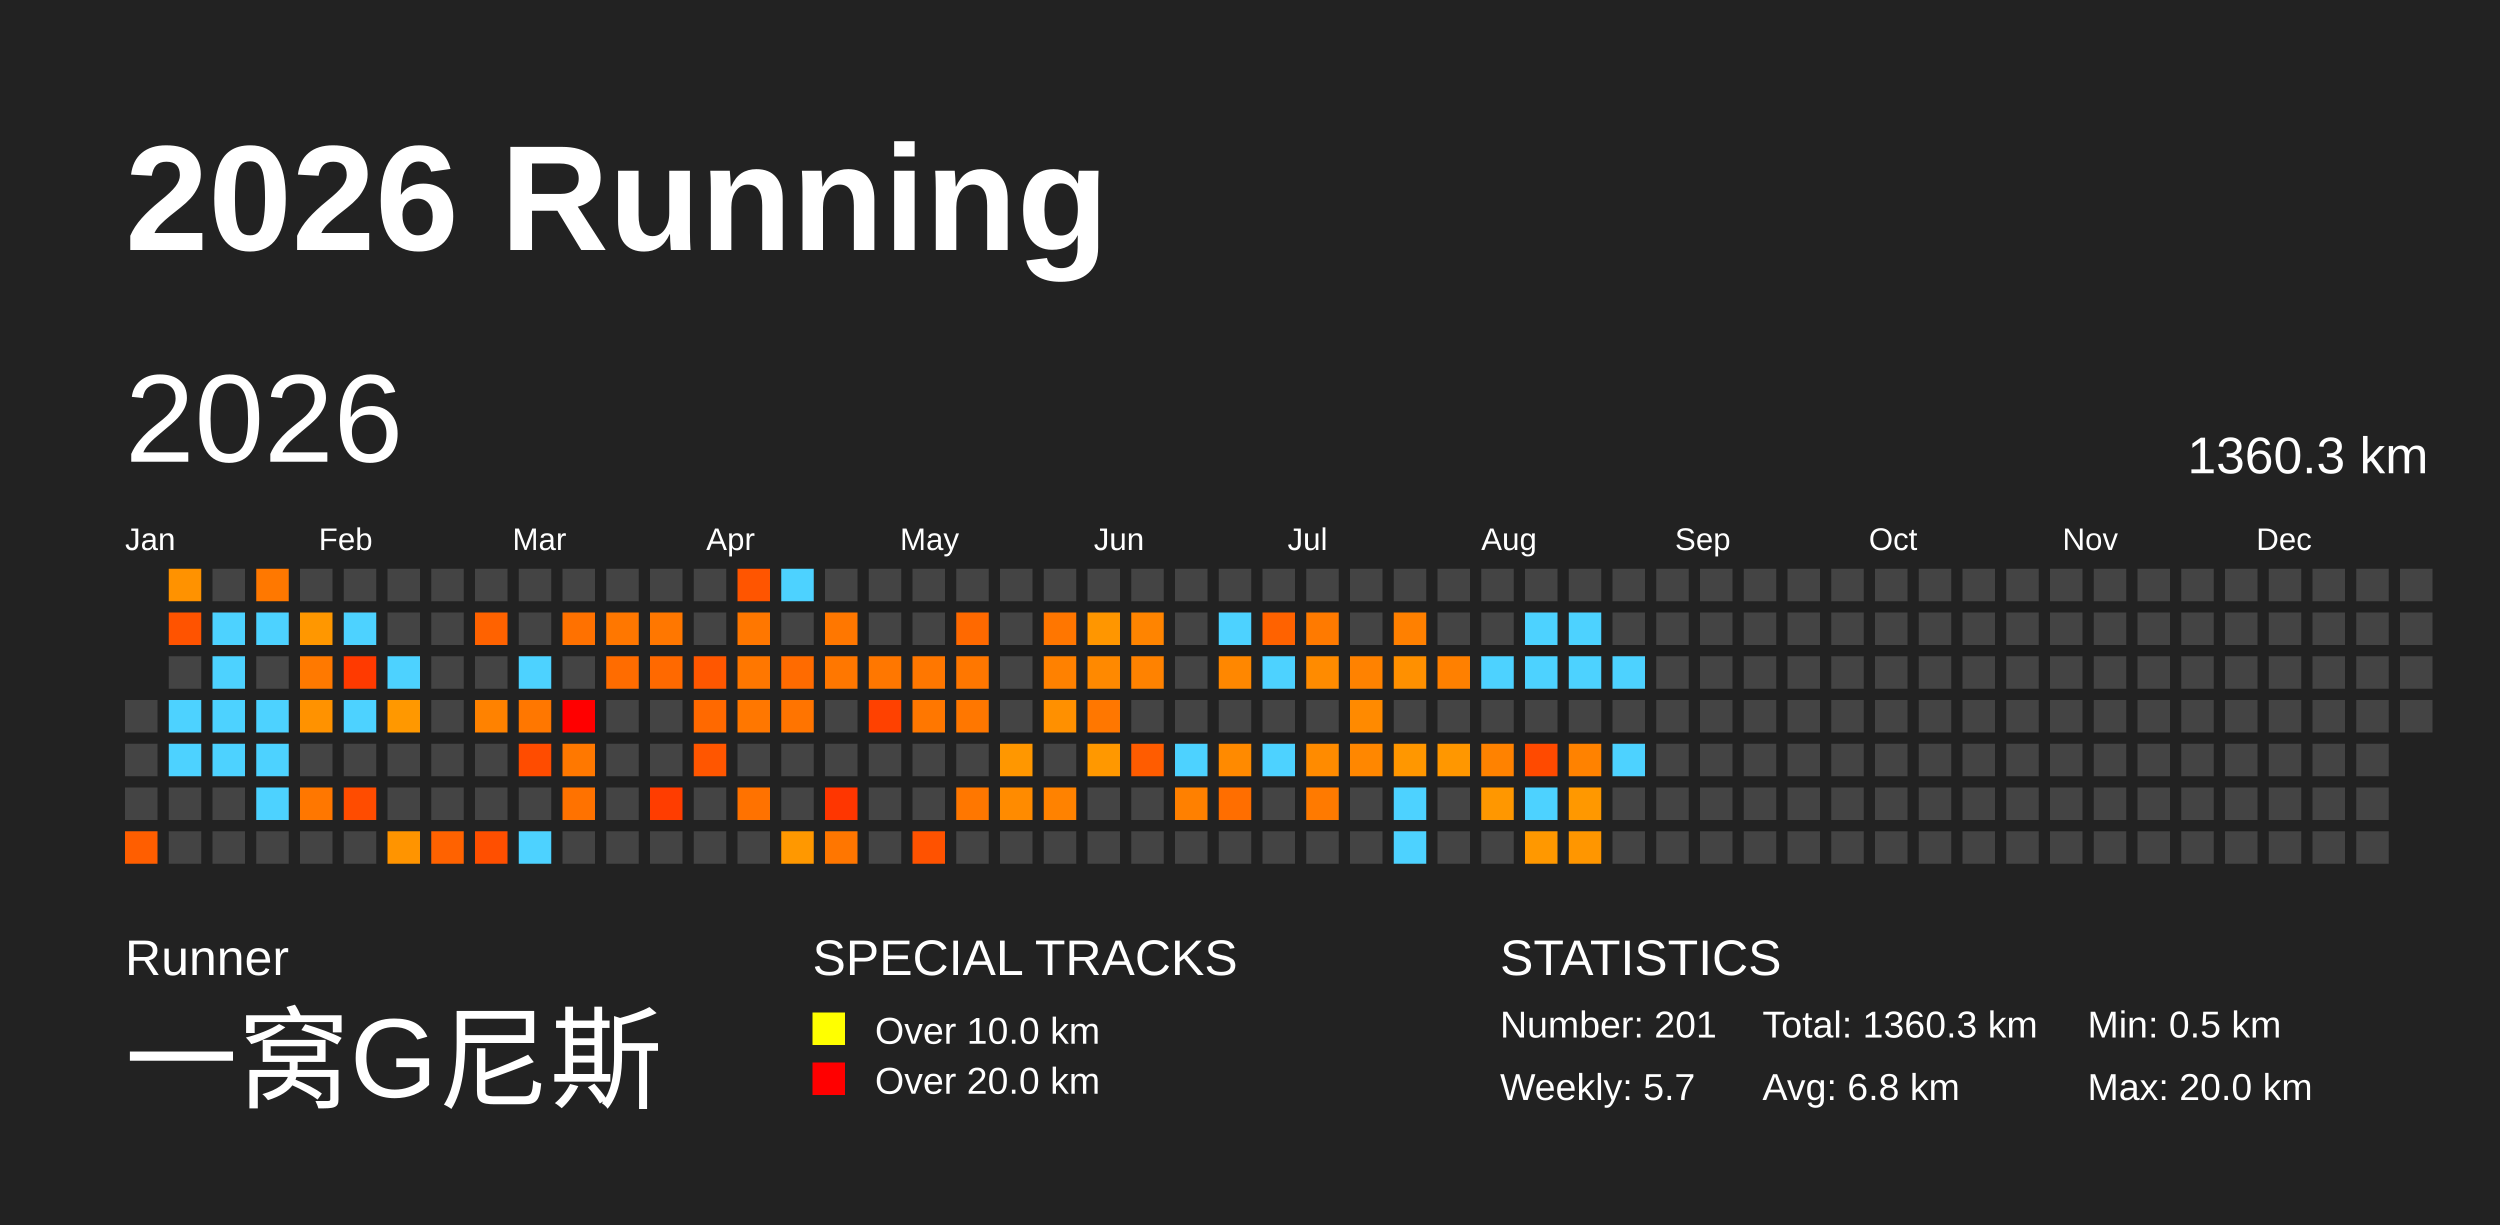
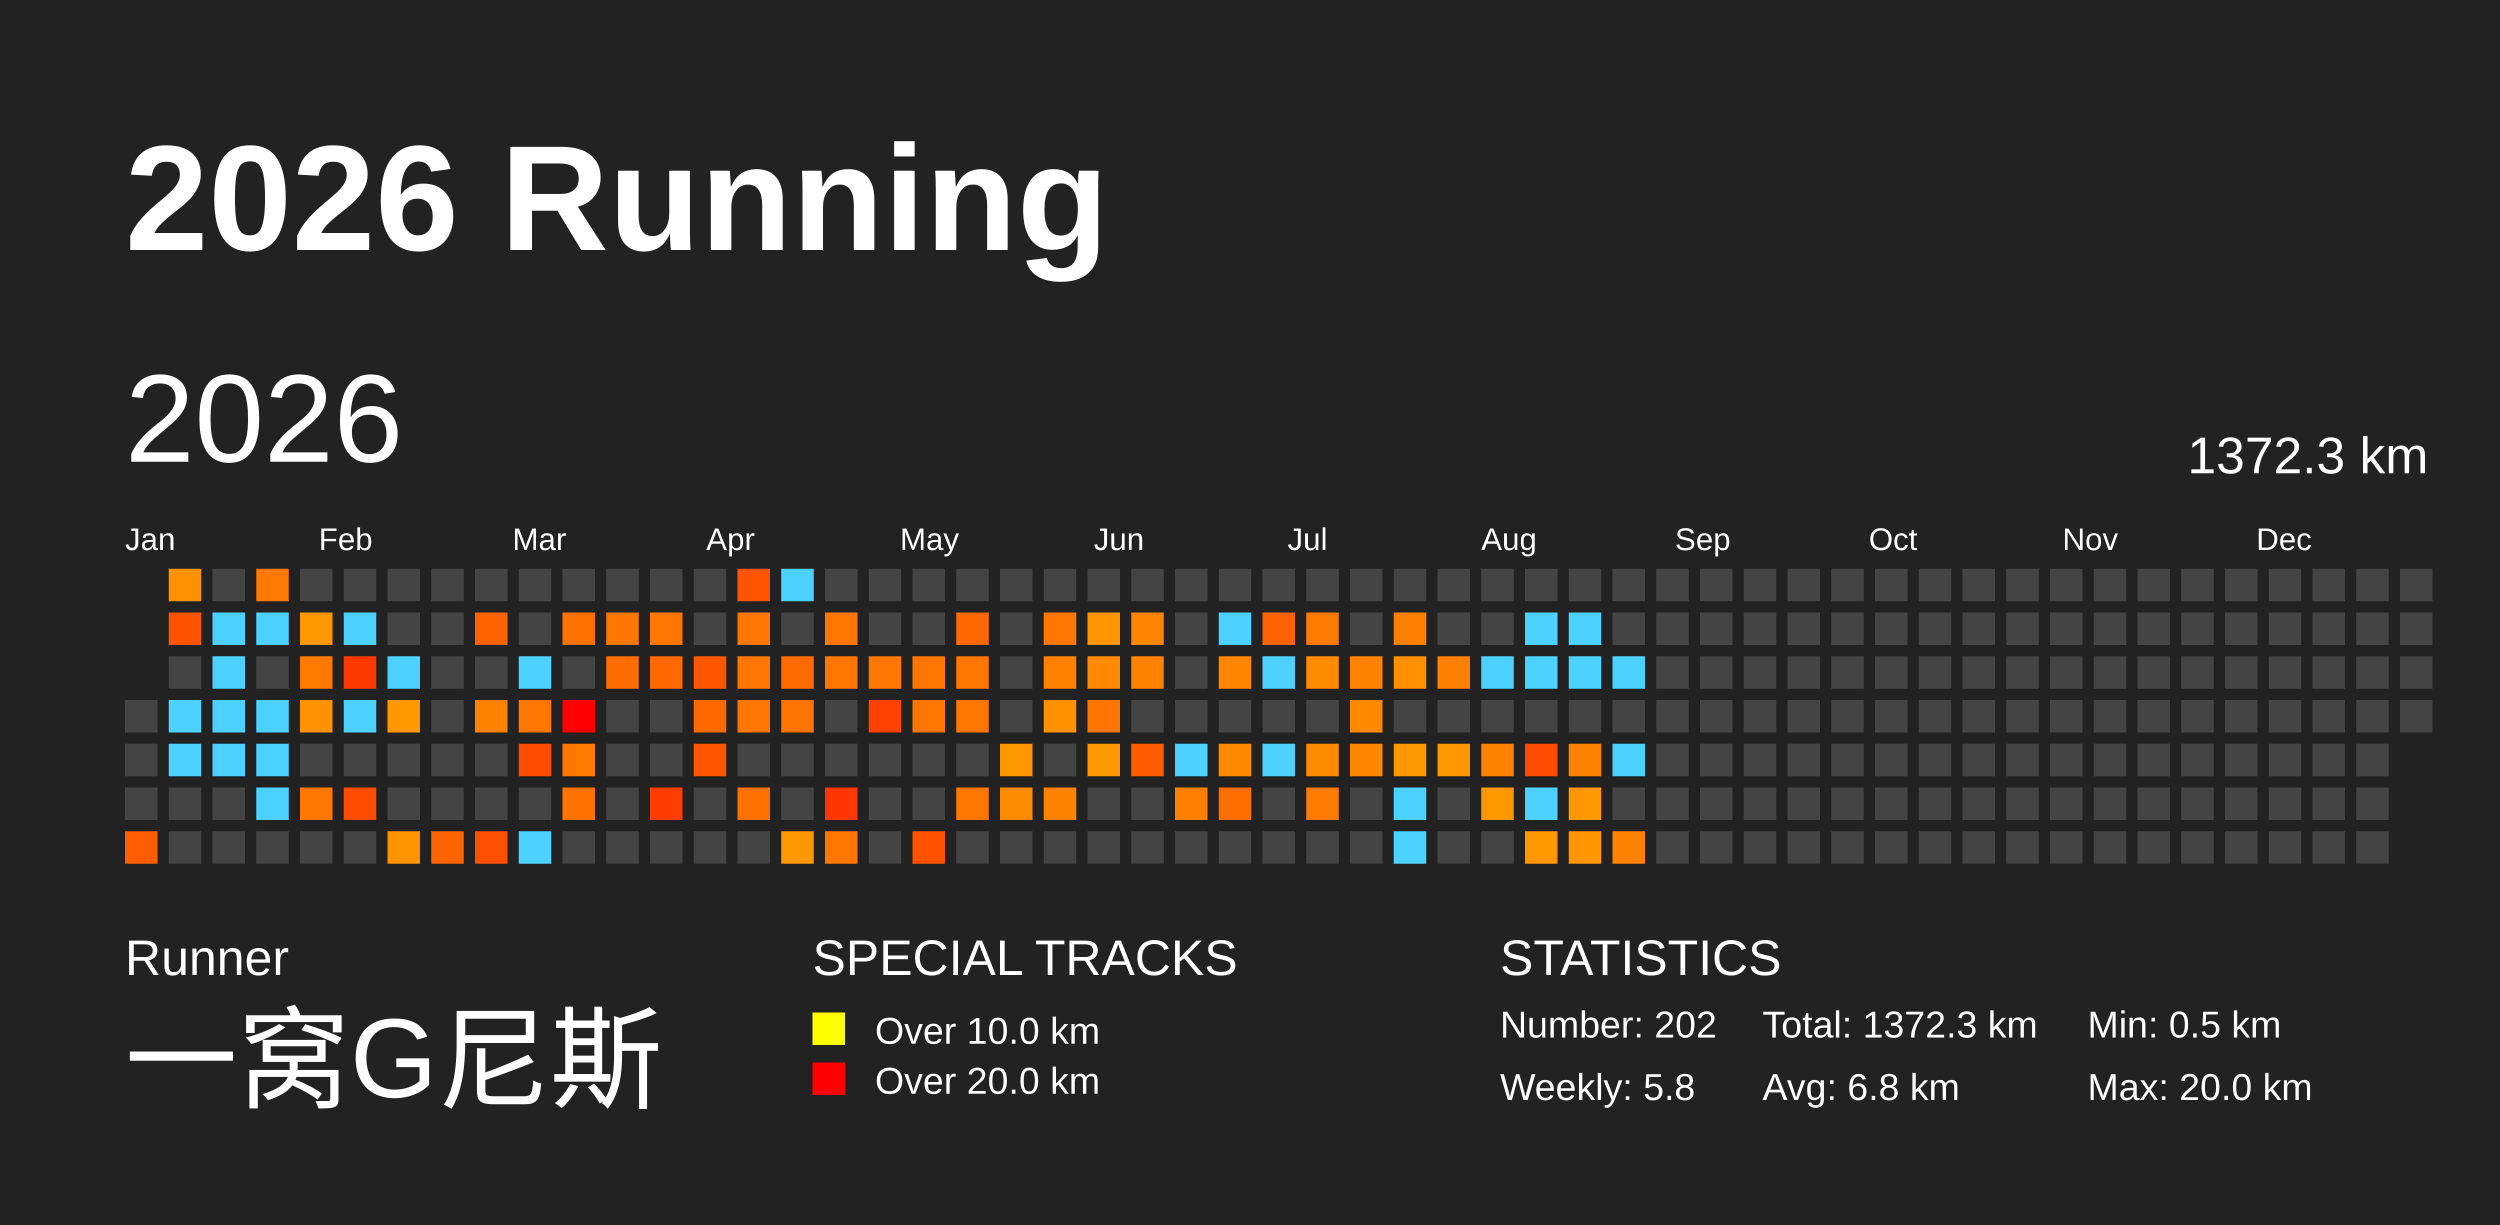
<svg xmlns="http://www.w3.org/2000/svg" baseProfile="full" height="98mm" version="1.1" viewBox="0,0,200,98" width="200mm">
  <defs />
  <rect fill="#222222" height="98" width="200" x="0" y="0" />
  <text fill="#FFFFFF" style="font-size:12px; font-family:Arial; font-weight:bold;" x="10" y="20">2026 Running</text>
  <text fill="#FFFFFF" style="font-size:4px; font-family:Arial" x="10" y="78">Runner</text>
  <text fill="#FFFFFF" style="font-size:9px; font-family:Arial" x="10" y="88">一窝G尼斯</text>
  <text fill="#FFFFFF" style="font-size:4px; font-family:Arial" x="65" y="78">SPECIAL TRACKS</text>
  <rect fill="yellow" height="2.6" width="2.6" x="65" y="81" />
  <text fill="#FFFFFF" style="font-size:3px; font-family:Arial" x="70" y="83.5">Over 10.0 km</text>
  <rect fill="red" height="2.6" width="2.6" x="65" y="85" />
  <text fill="#FFFFFF" style="font-size:3px; font-family:Arial" x="70" y="87.5">Over 20.0 km</text>
  <text fill="#FFFFFF" style="font-size:4px; font-family:Arial" x="120" y="78">STATISTICS</text>
-   <text fill="#FFFFFF" style="font-size:3px; font-family:Arial" x="120" y="83">Number: 201</text>
-   <text fill="#FFFFFF" style="font-size:3px; font-family:Arial" x="120" y="88">Weekly: 5.7</text>
-   <text fill="#FFFFFF" style="font-size:3px; font-family:Arial" x="141" y="83">Total: 1360.3 km</text>
+   <text fill="#FFFFFF" style="font-size:3px; font-family:Arial" x="120" y="83">Number: 202</text>
+   <text fill="#FFFFFF" style="font-size:3px; font-family:Arial" x="120" y="88">Weekly: 5.8</text>
+   <text fill="#FFFFFF" style="font-size:3px; font-family:Arial" x="141" y="83">Total: 1372.3 km</text>
  <text fill="#FFFFFF" style="font-size:3px; font-family:Arial" x="141" y="88">Avg: 6.8 km</text>
  <text fill="#FFFFFF" style="font-size:3px; font-family:Arial" x="167" y="83">Min: 0.5 km</text>
  <text fill="#FFFFFF" style="font-size:3px; font-family:Arial" x="167" y="88">Max: 20.0 km</text>
  <text dominant-baseline="hanging" fill="#FFFFFF" style="font-size:10.0px; font-family:Arial;" x="10" y="30">2026</text>
-   <text dominant-baseline="hanging" fill="#FFFFFF" style="font-size:4.125px; font-family:Arial;" x="175" y="35">1360.3 km</text>
+   <text dominant-baseline="hanging" fill="#FFFFFF" style="font-size:4.125px; font-family:Arial;" x="175" y="35">1372.3 km</text>
  <text fill="#FFFFFF" style="font-size:2.5px; font-family:Arial" x="10.0" y="44">Jan</text>
  <text fill="#FFFFFF" style="font-size:2.5px; font-family:Arial" x="25.5" y="44">Feb</text>
  <text fill="#FFFFFF" style="font-size:2.5px; font-family:Arial" x="41.0" y="44">Mar</text>
  <text fill="#FFFFFF" style="font-size:2.5px; font-family:Arial" x="56.5" y="44">Apr</text>
  <text fill="#FFFFFF" style="font-size:2.5px; font-family:Arial" x="72.0" y="44">May</text>
  <text fill="#FFFFFF" style="font-size:2.5px; font-family:Arial" x="87.5" y="44">Jun</text>
  <text fill="#FFFFFF" style="font-size:2.5px; font-family:Arial" x="103.0" y="44">Jul</text>
  <text fill="#FFFFFF" style="font-size:2.5px; font-family:Arial" x="118.5" y="44">Aug</text>
  <text fill="#FFFFFF" style="font-size:2.5px; font-family:Arial" x="134.0" y="44">Sep</text>
  <text fill="#FFFFFF" style="font-size:2.5px; font-family:Arial" x="149.5" y="44">Oct</text>
  <text fill="#FFFFFF" style="font-size:2.5px; font-family:Arial" x="165.0" y="44">Nov</text>
  <text fill="#FFFFFF" style="font-size:2.5px; font-family:Arial" x="180.5" y="44">Dec</text>
  <rect fill="#444444" height="2.6" width="2.6" x="10.0" y="56.0" />
  <rect fill="#444444" height="2.6" width="2.6" x="10.0" y="59.5" />
  <rect fill="#444444" height="2.6" width="2.6" x="10.0" y="63.0" />
  <rect fill="#ff5e00" height="2.6" width="2.6" x="10.0" y="66.5" />
  <rect fill="#ff9200" height="2.6" width="2.6" x="13.5" y="45.5" />
  <rect fill="#ff5300" height="2.6" width="2.6" x="13.5" y="49.0" />
  <rect fill="#444444" height="2.6" width="2.6" x="13.5" y="52.5" />
  <rect fill="#4dd2ff" height="2.6" width="2.6" x="13.5" y="56.0" />
  <rect fill="#4dd2ff" height="2.6" width="2.6" x="13.5" y="59.5" />
  <rect fill="#444444" height="2.6" width="2.6" x="13.5" y="63.0" />
  <rect fill="#444444" height="2.6" width="2.6" x="13.5" y="66.5" />
  <rect fill="#444444" height="2.6" width="2.6" x="17.0" y="45.5" />
  <rect fill="#4dd2ff" height="2.6" width="2.6" x="17.0" y="49.0" />
  <rect fill="#4dd2ff" height="2.6" width="2.6" x="17.0" y="52.5" />
  <rect fill="#4dd2ff" height="2.6" width="2.6" x="17.0" y="56.0" />
  <rect fill="#4dd2ff" height="2.6" width="2.6" x="17.0" y="59.5" />
  <rect fill="#444444" height="2.6" width="2.6" x="17.0" y="63.0" />
  <rect fill="#444444" height="2.6" width="2.6" x="17.0" y="66.5" />
  <rect fill="#ff7800" height="2.6" width="2.6" x="20.5" y="45.5" />
  <rect fill="#4dd2ff" height="2.6" width="2.6" x="20.5" y="49.0" />
  <rect fill="#444444" height="2.6" width="2.6" x="20.5" y="52.5" />
  <rect fill="#4dd2ff" height="2.6" width="2.6" x="20.5" y="56.0" />
  <rect fill="#4dd2ff" height="2.6" width="2.6" x="20.5" y="59.5" />
  <rect fill="#4dd2ff" height="2.6" width="2.6" x="20.5" y="63.0" />
  <rect fill="#444444" height="2.6" width="2.6" x="20.5" y="66.5" />
  <rect fill="#444444" height="2.6" width="2.6" x="24.0" y="45.5" />
  <rect fill="#ff9700" height="2.6" width="2.6" x="24.0" y="49.0" />
  <rect fill="#ff7900" height="2.6" width="2.6" x="24.0" y="52.5" />
  <rect fill="#ff9200" height="2.6" width="2.6" x="24.0" y="56.0" />
  <rect fill="#444444" height="2.6" width="2.6" x="24.0" y="59.5" />
  <rect fill="#ff7700" height="2.6" width="2.6" x="24.0" y="63.0" />
  <rect fill="#444444" height="2.6" width="2.6" x="24.0" y="66.5" />
  <rect fill="#444444" height="2.6" width="2.6" x="27.5" y="45.5" />
  <rect fill="#4dd2ff" height="2.6" width="2.6" x="27.5" y="49.0" />
  <rect fill="#ff3a00" height="2.6" width="2.6" x="27.5" y="52.5" />
  <rect fill="#4dd2ff" height="2.6" width="2.6" x="27.5" y="56.0" />
  <rect fill="#444444" height="2.6" width="2.6" x="27.5" y="59.5" />
  <rect fill="#ff4c00" height="2.6" width="2.6" x="27.5" y="63.0" />
  <rect fill="#444444" height="2.6" width="2.6" x="27.5" y="66.5" />
  <rect fill="#444444" height="2.6" width="2.6" x="31.0" y="45.5" />
  <rect fill="#444444" height="2.6" width="2.6" x="31.0" y="49.0" />
  <rect fill="#4dd2ff" height="2.6" width="2.6" x="31.0" y="52.5" />
  <rect fill="#ff9800" height="2.6" width="2.6" x="31.0" y="56.0" />
  <rect fill="#444444" height="2.6" width="2.6" x="31.0" y="59.5" />
  <rect fill="#444444" height="2.6" width="2.6" x="31.0" y="63.0" />
  <rect fill="#ff9400" height="2.6" width="2.6" x="31.0" y="66.5" />
  <rect fill="#444444" height="2.6" width="2.6" x="34.5" y="45.5" />
  <rect fill="#444444" height="2.6" width="2.6" x="34.5" y="49.0" />
  <rect fill="#444444" height="2.6" width="2.6" x="34.5" y="52.5" />
  <rect fill="#444444" height="2.6" width="2.6" x="34.5" y="56.0" />
  <rect fill="#444444" height="2.6" width="2.6" x="34.5" y="59.5" />
  <rect fill="#444444" height="2.6" width="2.6" x="34.5" y="63.0" />
  <rect fill="#ff6200" height="2.6" width="2.6" x="34.5" y="66.5" />
  <rect fill="#444444" height="2.6" width="2.6" x="38.0" y="45.5" />
  <rect fill="#ff6200" height="2.6" width="2.6" x="38.0" y="49.0" />
  <rect fill="#444444" height="2.6" width="2.6" x="38.0" y="52.5" />
  <rect fill="#ff8200" height="2.6" width="2.6" x="38.0" y="56.0" />
  <rect fill="#444444" height="2.6" width="2.6" x="38.0" y="59.5" />
  <rect fill="#444444" height="2.6" width="2.6" x="38.0" y="63.0" />
  <rect fill="#ff4f00" height="2.6" width="2.6" x="38.0" y="66.5" />
  <rect fill="#444444" height="2.6" width="2.6" x="41.5" y="45.5" />
  <rect fill="#444444" height="2.6" width="2.6" x="41.5" y="49.0" />
  <rect fill="#4dd2ff" height="2.6" width="2.6" x="41.5" y="52.5" />
  <rect fill="#ff7700" height="2.6" width="2.6" x="41.5" y="56.0" />
  <rect fill="#ff4c00" height="2.6" width="2.6" x="41.5" y="59.5" />
  <rect fill="#444444" height="2.6" width="2.6" x="41.5" y="63.0" />
  <rect fill="#4dd2ff" height="2.6" width="2.6" x="41.5" y="66.5" />
  <rect fill="#444444" height="2.6" width="2.6" x="45.0" y="45.5" />
  <rect fill="#ff7100" height="2.6" width="2.6" x="45.0" y="49.0" />
  <rect fill="#444444" height="2.6" width="2.6" x="45.0" y="52.5" />
  <rect fill="red" height="2.6" width="2.6" x="45.0" y="56.0" />
  <rect fill="#ff7800" height="2.6" width="2.6" x="45.0" y="59.5" />
  <rect fill="#ff7200" height="2.6" width="2.6" x="45.0" y="63.0" />
  <rect fill="#444444" height="2.6" width="2.6" x="45.0" y="66.5" />
  <rect fill="#444444" height="2.6" width="2.6" x="48.5" y="45.5" />
  <rect fill="#ff7700" height="2.6" width="2.6" x="48.5" y="49.0" />
  <rect fill="#ff6c00" height="2.6" width="2.6" x="48.5" y="52.5" />
  <rect fill="#444444" height="2.6" width="2.6" x="48.5" y="56.0" />
  <rect fill="#444444" height="2.6" width="2.6" x="48.5" y="59.5" />
  <rect fill="#444444" height="2.6" width="2.6" x="48.5" y="63.0" />
  <rect fill="#444444" height="2.6" width="2.6" x="48.5" y="66.5" />
  <rect fill="#444444" height="2.6" width="2.6" x="52.0" y="45.5" />
  <rect fill="#ff7700" height="2.6" width="2.6" x="52.0" y="49.0" />
  <rect fill="#ff6900" height="2.6" width="2.6" x="52.0" y="52.5" />
  <rect fill="#444444" height="2.6" width="2.6" x="52.0" y="56.0" />
  <rect fill="#444444" height="2.6" width="2.6" x="52.0" y="59.5" />
  <rect fill="#ff3d00" height="2.6" width="2.6" x="52.0" y="63.0" />
  <rect fill="#444444" height="2.6" width="2.6" x="52.0" y="66.5" />
  <rect fill="#444444" height="2.6" width="2.6" x="55.5" y="45.5" />
  <rect fill="#444444" height="2.6" width="2.6" x="55.5" y="49.0" />
  <rect fill="#ff5700" height="2.6" width="2.6" x="55.5" y="52.5" />
  <rect fill="#ff6900" height="2.6" width="2.6" x="55.5" y="56.0" />
  <rect fill="#ff5600" height="2.6" width="2.6" x="55.5" y="59.5" />
  <rect fill="#444444" height="2.6" width="2.6" x="55.5" y="63.0" />
  <rect fill="#444444" height="2.6" width="2.6" x="55.5" y="66.5" />
  <rect fill="#ff5500" height="2.6" width="2.6" x="59.0" y="45.5" />
  <rect fill="#ff7700" height="2.6" width="2.6" x="59.0" y="49.0" />
  <rect fill="#ff7700" height="2.6" width="2.6" x="59.0" y="52.5" />
  <rect fill="#ff7700" height="2.6" width="2.6" x="59.0" y="56.0" />
  <rect fill="#444444" height="2.6" width="2.6" x="59.0" y="59.5" />
  <rect fill="#ff7200" height="2.6" width="2.6" x="59.0" y="63.0" />
  <rect fill="#444444" height="2.6" width="2.6" x="59.0" y="66.5" />
  <rect fill="#4dd2ff" height="2.6" width="2.6" x="62.5" y="45.5" />
  <rect fill="#444444" height="2.6" width="2.6" x="62.5" y="49.0" />
  <rect fill="#ff6b00" height="2.6" width="2.6" x="62.5" y="52.5" />
  <rect fill="#ff7400" height="2.6" width="2.6" x="62.5" y="56.0" />
  <rect fill="#444444" height="2.6" width="2.6" x="62.5" y="59.5" />
  <rect fill="#444444" height="2.6" width="2.6" x="62.5" y="63.0" />
  <rect fill="#ff9800" height="2.6" width="2.6" x="62.5" y="66.5" />
  <rect fill="#444444" height="2.6" width="2.6" x="66.0" y="45.5" />
  <rect fill="#ff7700" height="2.6" width="2.6" x="66.0" y="49.0" />
  <rect fill="#ff7700" height="2.6" width="2.6" x="66.0" y="52.5" />
  <rect fill="#444444" height="2.6" width="2.6" x="66.0" y="56.0" />
  <rect fill="#444444" height="2.6" width="2.6" x="66.0" y="59.5" />
  <rect fill="#ff3600" height="2.6" width="2.6" x="66.0" y="63.0" />
  <rect fill="#ff7600" height="2.6" width="2.6" x="66.0" y="66.5" />
  <rect fill="#444444" height="2.6" width="2.6" x="69.5" y="45.5" />
  <rect fill="#444444" height="2.6" width="2.6" x="69.5" y="49.0" />
  <rect fill="#ff7700" height="2.6" width="2.6" x="69.5" y="52.5" />
  <rect fill="#ff4100" height="2.6" width="2.6" x="69.5" y="56.0" />
  <rect fill="#444444" height="2.6" width="2.6" x="69.5" y="59.5" />
  <rect fill="#444444" height="2.6" width="2.6" x="69.5" y="63.0" />
  <rect fill="#444444" height="2.6" width="2.6" x="69.5" y="66.5" />
  <rect fill="#444444" height="2.6" width="2.6" x="73.0" y="45.5" />
  <rect fill="#444444" height="2.6" width="2.6" x="73.0" y="49.0" />
  <rect fill="#ff7700" height="2.6" width="2.6" x="73.0" y="52.5" />
  <rect fill="#ff7700" height="2.6" width="2.6" x="73.0" y="56.0" />
  <rect fill="#444444" height="2.6" width="2.6" x="73.0" y="59.5" />
  <rect fill="#444444" height="2.6" width="2.6" x="73.0" y="63.0" />
  <rect fill="#ff5200" height="2.6" width="2.6" x="73.0" y="66.5" />
  <rect fill="#444444" height="2.6" width="2.6" x="76.5" y="45.5" />
  <rect fill="#ff6900" height="2.6" width="2.6" x="76.5" y="49.0" />
  <rect fill="#ff7700" height="2.6" width="2.6" x="76.5" y="52.5" />
  <rect fill="#ff7700" height="2.6" width="2.6" x="76.5" y="56.0" />
  <rect fill="#444444" height="2.6" width="2.6" x="76.5" y="59.5" />
  <rect fill="#ff7700" height="2.6" width="2.6" x="76.5" y="63.0" />
  <rect fill="#444444" height="2.6" width="2.6" x="76.5" y="66.5" />
  <rect fill="#444444" height="2.6" width="2.6" x="80.0" y="45.5" />
  <rect fill="#444444" height="2.6" width="2.6" x="80.0" y="49.0" />
  <rect fill="#444444" height="2.6" width="2.6" x="80.0" y="52.5" />
  <rect fill="#444444" height="2.6" width="2.6" x="80.0" y="56.0" />
  <rect fill="#ff9700" height="2.6" width="2.6" x="80.0" y="59.5" />
  <rect fill="#ff8b00" height="2.6" width="2.6" x="80.0" y="63.0" />
  <rect fill="#444444" height="2.6" width="2.6" x="80.0" y="66.5" />
  <rect fill="#444444" height="2.6" width="2.6" x="83.5" y="45.5" />
  <rect fill="#ff7600" height="2.6" width="2.6" x="83.5" y="49.0" />
  <rect fill="#ff8100" height="2.6" width="2.6" x="83.5" y="52.5" />
  <rect fill="#ff9000" height="2.6" width="2.6" x="83.5" y="56.0" />
  <rect fill="#444444" height="2.6" width="2.6" x="83.5" y="59.5" />
  <rect fill="#ff8200" height="2.6" width="2.6" x="83.5" y="63.0" />
  <rect fill="#444444" height="2.6" width="2.6" x="83.5" y="66.5" />
  <rect fill="#444444" height="2.6" width="2.6" x="87.0" y="45.5" />
  <rect fill="#ff9600" height="2.6" width="2.6" x="87.0" y="49.0" />
  <rect fill="#ff8900" height="2.6" width="2.6" x="87.0" y="52.5" />
  <rect fill="#ff7700" height="2.6" width="2.6" x="87.0" y="56.0" />
  <rect fill="#ff9800" height="2.6" width="2.6" x="87.0" y="59.5" />
  <rect fill="#444444" height="2.6" width="2.6" x="87.0" y="63.0" />
  <rect fill="#444444" height="2.6" width="2.6" x="87.0" y="66.5" />
  <rect fill="#444444" height="2.6" width="2.6" x="90.5" y="45.5" />
  <rect fill="#ff8400" height="2.6" width="2.6" x="90.5" y="49.0" />
  <rect fill="#ff8200" height="2.6" width="2.6" x="90.5" y="52.5" />
  <rect fill="#444444" height="2.6" width="2.6" x="90.5" y="56.0" />
  <rect fill="#ff5c00" height="2.6" width="2.6" x="90.5" y="59.5" />
  <rect fill="#444444" height="2.6" width="2.6" x="90.5" y="63.0" />
  <rect fill="#444444" height="2.6" width="2.6" x="90.5" y="66.5" />
  <rect fill="#444444" height="2.6" width="2.6" x="94.0" y="45.5" />
  <rect fill="#444444" height="2.6" width="2.6" x="94.0" y="49.0" />
  <rect fill="#444444" height="2.6" width="2.6" x="94.0" y="52.5" />
  <rect fill="#444444" height="2.6" width="2.6" x="94.0" y="56.0" />
  <rect fill="#4dd2ff" height="2.6" width="2.6" x="94.0" y="59.5" />
  <rect fill="#ff8000" height="2.6" width="2.6" x="94.0" y="63.0" />
  <rect fill="#444444" height="2.6" width="2.6" x="94.0" y="66.5" />
  <rect fill="#444444" height="2.6" width="2.6" x="97.5" y="45.5" />
  <rect fill="#4dd2ff" height="2.6" width="2.6" x="97.5" y="49.0" />
  <rect fill="#ff8700" height="2.6" width="2.6" x="97.5" y="52.5" />
  <rect fill="#444444" height="2.6" width="2.6" x="97.5" y="56.0" />
  <rect fill="#ff8a00" height="2.6" width="2.6" x="97.5" y="59.5" />
  <rect fill="#ff6e00" height="2.6" width="2.6" x="97.5" y="63.0" />
  <rect fill="#444444" height="2.6" width="2.6" x="97.5" y="66.5" />
  <rect fill="#444444" height="2.6" width="2.6" x="101.0" y="45.5" />
  <rect fill="#ff6200" height="2.6" width="2.6" x="101.0" y="49.0" />
  <rect fill="#4dd2ff" height="2.6" width="2.6" x="101.0" y="52.5" />
  <rect fill="#444444" height="2.6" width="2.6" x="101.0" y="56.0" />
  <rect fill="#4dd2ff" height="2.6" width="2.6" x="101.0" y="59.5" />
  <rect fill="#444444" height="2.6" width="2.6" x="101.0" y="63.0" />
  <rect fill="#444444" height="2.6" width="2.6" x="101.0" y="66.5" />
  <rect fill="#444444" height="2.6" width="2.6" x="104.5" y="45.5" />
  <rect fill="#ff7a00" height="2.6" width="2.6" x="104.5" y="49.0" />
  <rect fill="#ff8b00" height="2.6" width="2.6" x="104.5" y="52.5" />
  <rect fill="#444444" height="2.6" width="2.6" x="104.5" y="56.0" />
  <rect fill="#ff8b00" height="2.6" width="2.6" x="104.5" y="59.5" />
  <rect fill="#ff7a00" height="2.6" width="2.6" x="104.5" y="63.0" />
  <rect fill="#444444" height="2.6" width="2.6" x="104.5" y="66.5" />
  <rect fill="#444444" height="2.6" width="2.6" x="108.0" y="45.5" />
  <rect fill="#444444" height="2.6" width="2.6" x="108.0" y="49.0" />
  <rect fill="#ff8200" height="2.6" width="2.6" x="108.0" y="52.5" />
  <rect fill="#ff8a00" height="2.6" width="2.6" x="108.0" y="56.0" />
  <rect fill="#ff8700" height="2.6" width="2.6" x="108.0" y="59.5" />
  <rect fill="#444444" height="2.6" width="2.6" x="108.0" y="63.0" />
  <rect fill="#444444" height="2.6" width="2.6" x="108.0" y="66.5" />
  <rect fill="#444444" height="2.6" width="2.6" x="111.5" y="45.5" />
  <rect fill="#ff8000" height="2.6" width="2.6" x="111.5" y="49.0" />
  <rect fill="#ff9000" height="2.6" width="2.6" x="111.5" y="52.5" />
  <rect fill="#444444" height="2.6" width="2.6" x="111.5" y="56.0" />
  <rect fill="#ff9700" height="2.6" width="2.6" x="111.5" y="59.5" />
  <rect fill="#4dd2ff" height="2.6" width="2.6" x="111.5" y="63.0" />
  <rect fill="#4dd2ff" height="2.6" width="2.6" x="111.5" y="66.5" />
  <rect fill="#444444" height="2.6" width="2.6" x="115.0" y="45.5" />
  <rect fill="#444444" height="2.6" width="2.6" x="115.0" y="49.0" />
  <rect fill="#ff8000" height="2.6" width="2.6" x="115.0" y="52.5" />
  <rect fill="#444444" height="2.6" width="2.6" x="115.0" y="56.0" />
  <rect fill="#ff9700" height="2.6" width="2.6" x="115.0" y="59.5" />
  <rect fill="#444444" height="2.6" width="2.6" x="115.0" y="63.0" />
  <rect fill="#444444" height="2.6" width="2.6" x="115.0" y="66.5" />
  <rect fill="#444444" height="2.6" width="2.6" x="118.5" y="45.5" />
  <rect fill="#444444" height="2.6" width="2.6" x="118.5" y="49.0" />
  <rect fill="#4dd2ff" height="2.6" width="2.6" x="118.5" y="52.5" />
  <rect fill="#444444" height="2.6" width="2.6" x="118.5" y="56.0" />
  <rect fill="#ff8200" height="2.6" width="2.6" x="118.5" y="59.5" />
  <rect fill="#ff9700" height="2.6" width="2.6" x="118.5" y="63.0" />
  <rect fill="#444444" height="2.6" width="2.6" x="118.5" y="66.5" />
  <rect fill="#444444" height="2.6" width="2.6" x="122.0" y="45.5" />
  <rect fill="#4dd2ff" height="2.6" width="2.6" x="122.0" y="49.0" />
  <rect fill="#4dd2ff" height="2.6" width="2.6" x="122.0" y="52.5" />
  <rect fill="#444444" height="2.6" width="2.6" x="122.0" y="56.0" />
  <rect fill="#ff4a00" height="2.6" width="2.6" x="122.0" y="59.5" />
  <rect fill="#4dd2ff" height="2.6" width="2.6" x="122.0" y="63.0" />
  <rect fill="#ff9800" height="2.6" width="2.6" x="122.0" y="66.5" />
  <rect fill="#444444" height="2.6" width="2.6" x="125.5" y="45.5" />
  <rect fill="#4dd2ff" height="2.6" width="2.6" x="125.5" y="49.0" />
  <rect fill="#4dd2ff" height="2.6" width="2.6" x="125.5" y="52.5" />
  <rect fill="#444444" height="2.6" width="2.6" x="125.5" y="56.0" />
  <rect fill="#ff8200" height="2.6" width="2.6" x="125.5" y="59.5" />
  <rect fill="#ff9800" height="2.6" width="2.6" x="125.5" y="63.0" />
  <rect fill="#ff9600" height="2.6" width="2.6" x="125.5" y="66.5" />
  <rect fill="#444444" height="2.6" width="2.6" x="129.0" y="45.5" />
  <rect fill="#444444" height="2.6" width="2.6" x="129.0" y="49.0" />
  <rect fill="#4dd2ff" height="2.6" width="2.6" x="129.0" y="52.5" />
  <rect fill="#444444" height="2.6" width="2.6" x="129.0" y="56.0" />
  <rect fill="#4dd2ff" height="2.6" width="2.6" x="129.0" y="59.5" />
  <rect fill="#444444" height="2.6" width="2.6" x="129.0" y="63.0" />
-   <rect fill="#444444" height="2.6" width="2.6" x="129.0" y="66.5" />
+   <rect fill="#ff8200" height="2.6" width="2.6" x="129.0" y="66.5" />
  <rect fill="#444444" height="2.6" width="2.6" x="132.5" y="45.5" />
  <rect fill="#444444" height="2.6" width="2.6" x="132.5" y="49.0" />
  <rect fill="#444444" height="2.6" width="2.6" x="132.5" y="52.5" />
  <rect fill="#444444" height="2.6" width="2.6" x="132.5" y="56.0" />
  <rect fill="#444444" height="2.6" width="2.6" x="132.5" y="59.5" />
  <rect fill="#444444" height="2.6" width="2.6" x="132.5" y="63.0" />
  <rect fill="#444444" height="2.6" width="2.6" x="132.5" y="66.5" />
  <rect fill="#444444" height="2.6" width="2.6" x="136.0" y="45.5" />
  <rect fill="#444444" height="2.6" width="2.6" x="136.0" y="49.0" />
  <rect fill="#444444" height="2.6" width="2.6" x="136.0" y="52.5" />
  <rect fill="#444444" height="2.6" width="2.6" x="136.0" y="56.0" />
  <rect fill="#444444" height="2.6" width="2.6" x="136.0" y="59.5" />
  <rect fill="#444444" height="2.6" width="2.6" x="136.0" y="63.0" />
  <rect fill="#444444" height="2.6" width="2.6" x="136.0" y="66.5" />
  <rect fill="#444444" height="2.6" width="2.6" x="139.5" y="45.5" />
  <rect fill="#444444" height="2.6" width="2.6" x="139.5" y="49.0" />
  <rect fill="#444444" height="2.6" width="2.6" x="139.5" y="52.5" />
  <rect fill="#444444" height="2.6" width="2.6" x="139.5" y="56.0" />
  <rect fill="#444444" height="2.6" width="2.6" x="139.5" y="59.5" />
  <rect fill="#444444" height="2.6" width="2.6" x="139.5" y="63.0" />
  <rect fill="#444444" height="2.6" width="2.6" x="139.5" y="66.5" />
  <rect fill="#444444" height="2.6" width="2.6" x="143.0" y="45.5" />
  <rect fill="#444444" height="2.6" width="2.6" x="143.0" y="49.0" />
  <rect fill="#444444" height="2.6" width="2.6" x="143.0" y="52.5" />
  <rect fill="#444444" height="2.6" width="2.6" x="143.0" y="56.0" />
  <rect fill="#444444" height="2.6" width="2.6" x="143.0" y="59.5" />
  <rect fill="#444444" height="2.6" width="2.6" x="143.0" y="63.0" />
  <rect fill="#444444" height="2.6" width="2.6" x="143.0" y="66.5" />
  <rect fill="#444444" height="2.6" width="2.6" x="146.5" y="45.5" />
  <rect fill="#444444" height="2.6" width="2.6" x="146.5" y="49.0" />
  <rect fill="#444444" height="2.6" width="2.6" x="146.5" y="52.5" />
  <rect fill="#444444" height="2.6" width="2.6" x="146.5" y="56.0" />
  <rect fill="#444444" height="2.6" width="2.6" x="146.5" y="59.5" />
  <rect fill="#444444" height="2.6" width="2.6" x="146.5" y="63.0" />
  <rect fill="#444444" height="2.6" width="2.6" x="146.5" y="66.5" />
  <rect fill="#444444" height="2.6" width="2.6" x="150.0" y="45.5" />
  <rect fill="#444444" height="2.6" width="2.6" x="150.0" y="49.0" />
  <rect fill="#444444" height="2.6" width="2.6" x="150.0" y="52.5" />
  <rect fill="#444444" height="2.6" width="2.6" x="150.0" y="56.0" />
  <rect fill="#444444" height="2.6" width="2.6" x="150.0" y="59.5" />
  <rect fill="#444444" height="2.6" width="2.6" x="150.0" y="63.0" />
  <rect fill="#444444" height="2.6" width="2.6" x="150.0" y="66.5" />
  <rect fill="#444444" height="2.6" width="2.6" x="153.5" y="45.5" />
  <rect fill="#444444" height="2.6" width="2.6" x="153.5" y="49.0" />
  <rect fill="#444444" height="2.6" width="2.6" x="153.5" y="52.5" />
  <rect fill="#444444" height="2.6" width="2.6" x="153.5" y="56.0" />
  <rect fill="#444444" height="2.6" width="2.6" x="153.5" y="59.5" />
  <rect fill="#444444" height="2.6" width="2.6" x="153.5" y="63.0" />
  <rect fill="#444444" height="2.6" width="2.6" x="153.5" y="66.5" />
  <rect fill="#444444" height="2.6" width="2.6" x="157.0" y="45.5" />
  <rect fill="#444444" height="2.6" width="2.6" x="157.0" y="49.0" />
  <rect fill="#444444" height="2.6" width="2.6" x="157.0" y="52.5" />
  <rect fill="#444444" height="2.6" width="2.6" x="157.0" y="56.0" />
  <rect fill="#444444" height="2.6" width="2.6" x="157.0" y="59.5" />
  <rect fill="#444444" height="2.6" width="2.6" x="157.0" y="63.0" />
  <rect fill="#444444" height="2.6" width="2.6" x="157.0" y="66.5" />
  <rect fill="#444444" height="2.6" width="2.6" x="160.5" y="45.5" />
  <rect fill="#444444" height="2.6" width="2.6" x="160.5" y="49.0" />
  <rect fill="#444444" height="2.6" width="2.6" x="160.5" y="52.5" />
  <rect fill="#444444" height="2.6" width="2.6" x="160.5" y="56.0" />
  <rect fill="#444444" height="2.6" width="2.6" x="160.5" y="59.5" />
  <rect fill="#444444" height="2.6" width="2.6" x="160.5" y="63.0" />
  <rect fill="#444444" height="2.6" width="2.6" x="160.5" y="66.5" />
  <rect fill="#444444" height="2.6" width="2.6" x="164.0" y="45.5" />
  <rect fill="#444444" height="2.6" width="2.6" x="164.0" y="49.0" />
  <rect fill="#444444" height="2.6" width="2.6" x="164.0" y="52.5" />
  <rect fill="#444444" height="2.6" width="2.6" x="164.0" y="56.0" />
  <rect fill="#444444" height="2.6" width="2.6" x="164.0" y="59.5" />
  <rect fill="#444444" height="2.6" width="2.6" x="164.0" y="63.0" />
  <rect fill="#444444" height="2.6" width="2.6" x="164.0" y="66.5" />
  <rect fill="#444444" height="2.6" width="2.6" x="167.5" y="45.5" />
  <rect fill="#444444" height="2.6" width="2.6" x="167.5" y="49.0" />
  <rect fill="#444444" height="2.6" width="2.6" x="167.5" y="52.5" />
  <rect fill="#444444" height="2.6" width="2.6" x="167.5" y="56.0" />
  <rect fill="#444444" height="2.6" width="2.6" x="167.5" y="59.5" />
  <rect fill="#444444" height="2.6" width="2.6" x="167.5" y="63.0" />
  <rect fill="#444444" height="2.6" width="2.6" x="167.5" y="66.5" />
  <rect fill="#444444" height="2.6" width="2.6" x="171.0" y="45.5" />
  <rect fill="#444444" height="2.6" width="2.6" x="171.0" y="49.0" />
  <rect fill="#444444" height="2.6" width="2.6" x="171.0" y="52.5" />
  <rect fill="#444444" height="2.6" width="2.6" x="171.0" y="56.0" />
  <rect fill="#444444" height="2.6" width="2.6" x="171.0" y="59.5" />
  <rect fill="#444444" height="2.6" width="2.6" x="171.0" y="63.0" />
  <rect fill="#444444" height="2.6" width="2.6" x="171.0" y="66.5" />
  <rect fill="#444444" height="2.6" width="2.6" x="174.5" y="45.5" />
  <rect fill="#444444" height="2.6" width="2.6" x="174.5" y="49.0" />
  <rect fill="#444444" height="2.6" width="2.6" x="174.5" y="52.5" />
  <rect fill="#444444" height="2.6" width="2.6" x="174.5" y="56.0" />
  <rect fill="#444444" height="2.6" width="2.6" x="174.5" y="59.5" />
  <rect fill="#444444" height="2.6" width="2.6" x="174.5" y="63.0" />
  <rect fill="#444444" height="2.6" width="2.6" x="174.5" y="66.5" />
  <rect fill="#444444" height="2.6" width="2.6" x="178.0" y="45.5" />
  <rect fill="#444444" height="2.6" width="2.6" x="178.0" y="49.0" />
  <rect fill="#444444" height="2.6" width="2.6" x="178.0" y="52.5" />
  <rect fill="#444444" height="2.6" width="2.6" x="178.0" y="56.0" />
  <rect fill="#444444" height="2.6" width="2.6" x="178.0" y="59.5" />
  <rect fill="#444444" height="2.6" width="2.6" x="178.0" y="63.0" />
  <rect fill="#444444" height="2.6" width="2.6" x="178.0" y="66.5" />
  <rect fill="#444444" height="2.6" width="2.6" x="181.5" y="45.5" />
  <rect fill="#444444" height="2.6" width="2.6" x="181.5" y="49.0" />
  <rect fill="#444444" height="2.6" width="2.6" x="181.5" y="52.5" />
  <rect fill="#444444" height="2.6" width="2.6" x="181.5" y="56.0" />
  <rect fill="#444444" height="2.6" width="2.6" x="181.5" y="59.5" />
  <rect fill="#444444" height="2.6" width="2.6" x="181.5" y="63.0" />
  <rect fill="#444444" height="2.6" width="2.6" x="181.5" y="66.5" />
  <rect fill="#444444" height="2.6" width="2.6" x="185.0" y="45.5" />
  <rect fill="#444444" height="2.6" width="2.6" x="185.0" y="49.0" />
  <rect fill="#444444" height="2.6" width="2.6" x="185.0" y="52.5" />
  <rect fill="#444444" height="2.6" width="2.6" x="185.0" y="56.0" />
  <rect fill="#444444" height="2.6" width="2.6" x="185.0" y="59.5" />
  <rect fill="#444444" height="2.6" width="2.6" x="185.0" y="63.0" />
  <rect fill="#444444" height="2.6" width="2.6" x="185.0" y="66.5" />
  <rect fill="#444444" height="2.6" width="2.6" x="188.5" y="45.5" />
  <rect fill="#444444" height="2.6" width="2.6" x="188.5" y="49.0" />
  <rect fill="#444444" height="2.6" width="2.6" x="188.5" y="52.5" />
  <rect fill="#444444" height="2.6" width="2.6" x="188.5" y="56.0" />
  <rect fill="#444444" height="2.6" width="2.6" x="188.5" y="59.5" />
  <rect fill="#444444" height="2.6" width="2.6" x="188.5" y="63.0" />
  <rect fill="#444444" height="2.6" width="2.6" x="188.5" y="66.5" />
  <rect fill="#444444" height="2.6" width="2.6" x="192.0" y="45.5" />
  <rect fill="#444444" height="2.6" width="2.6" x="192.0" y="49.0" />
  <rect fill="#444444" height="2.6" width="2.6" x="192.0" y="52.5" />
  <rect fill="#444444" height="2.6" width="2.6" x="192.0" y="56.0" />
</svg>
